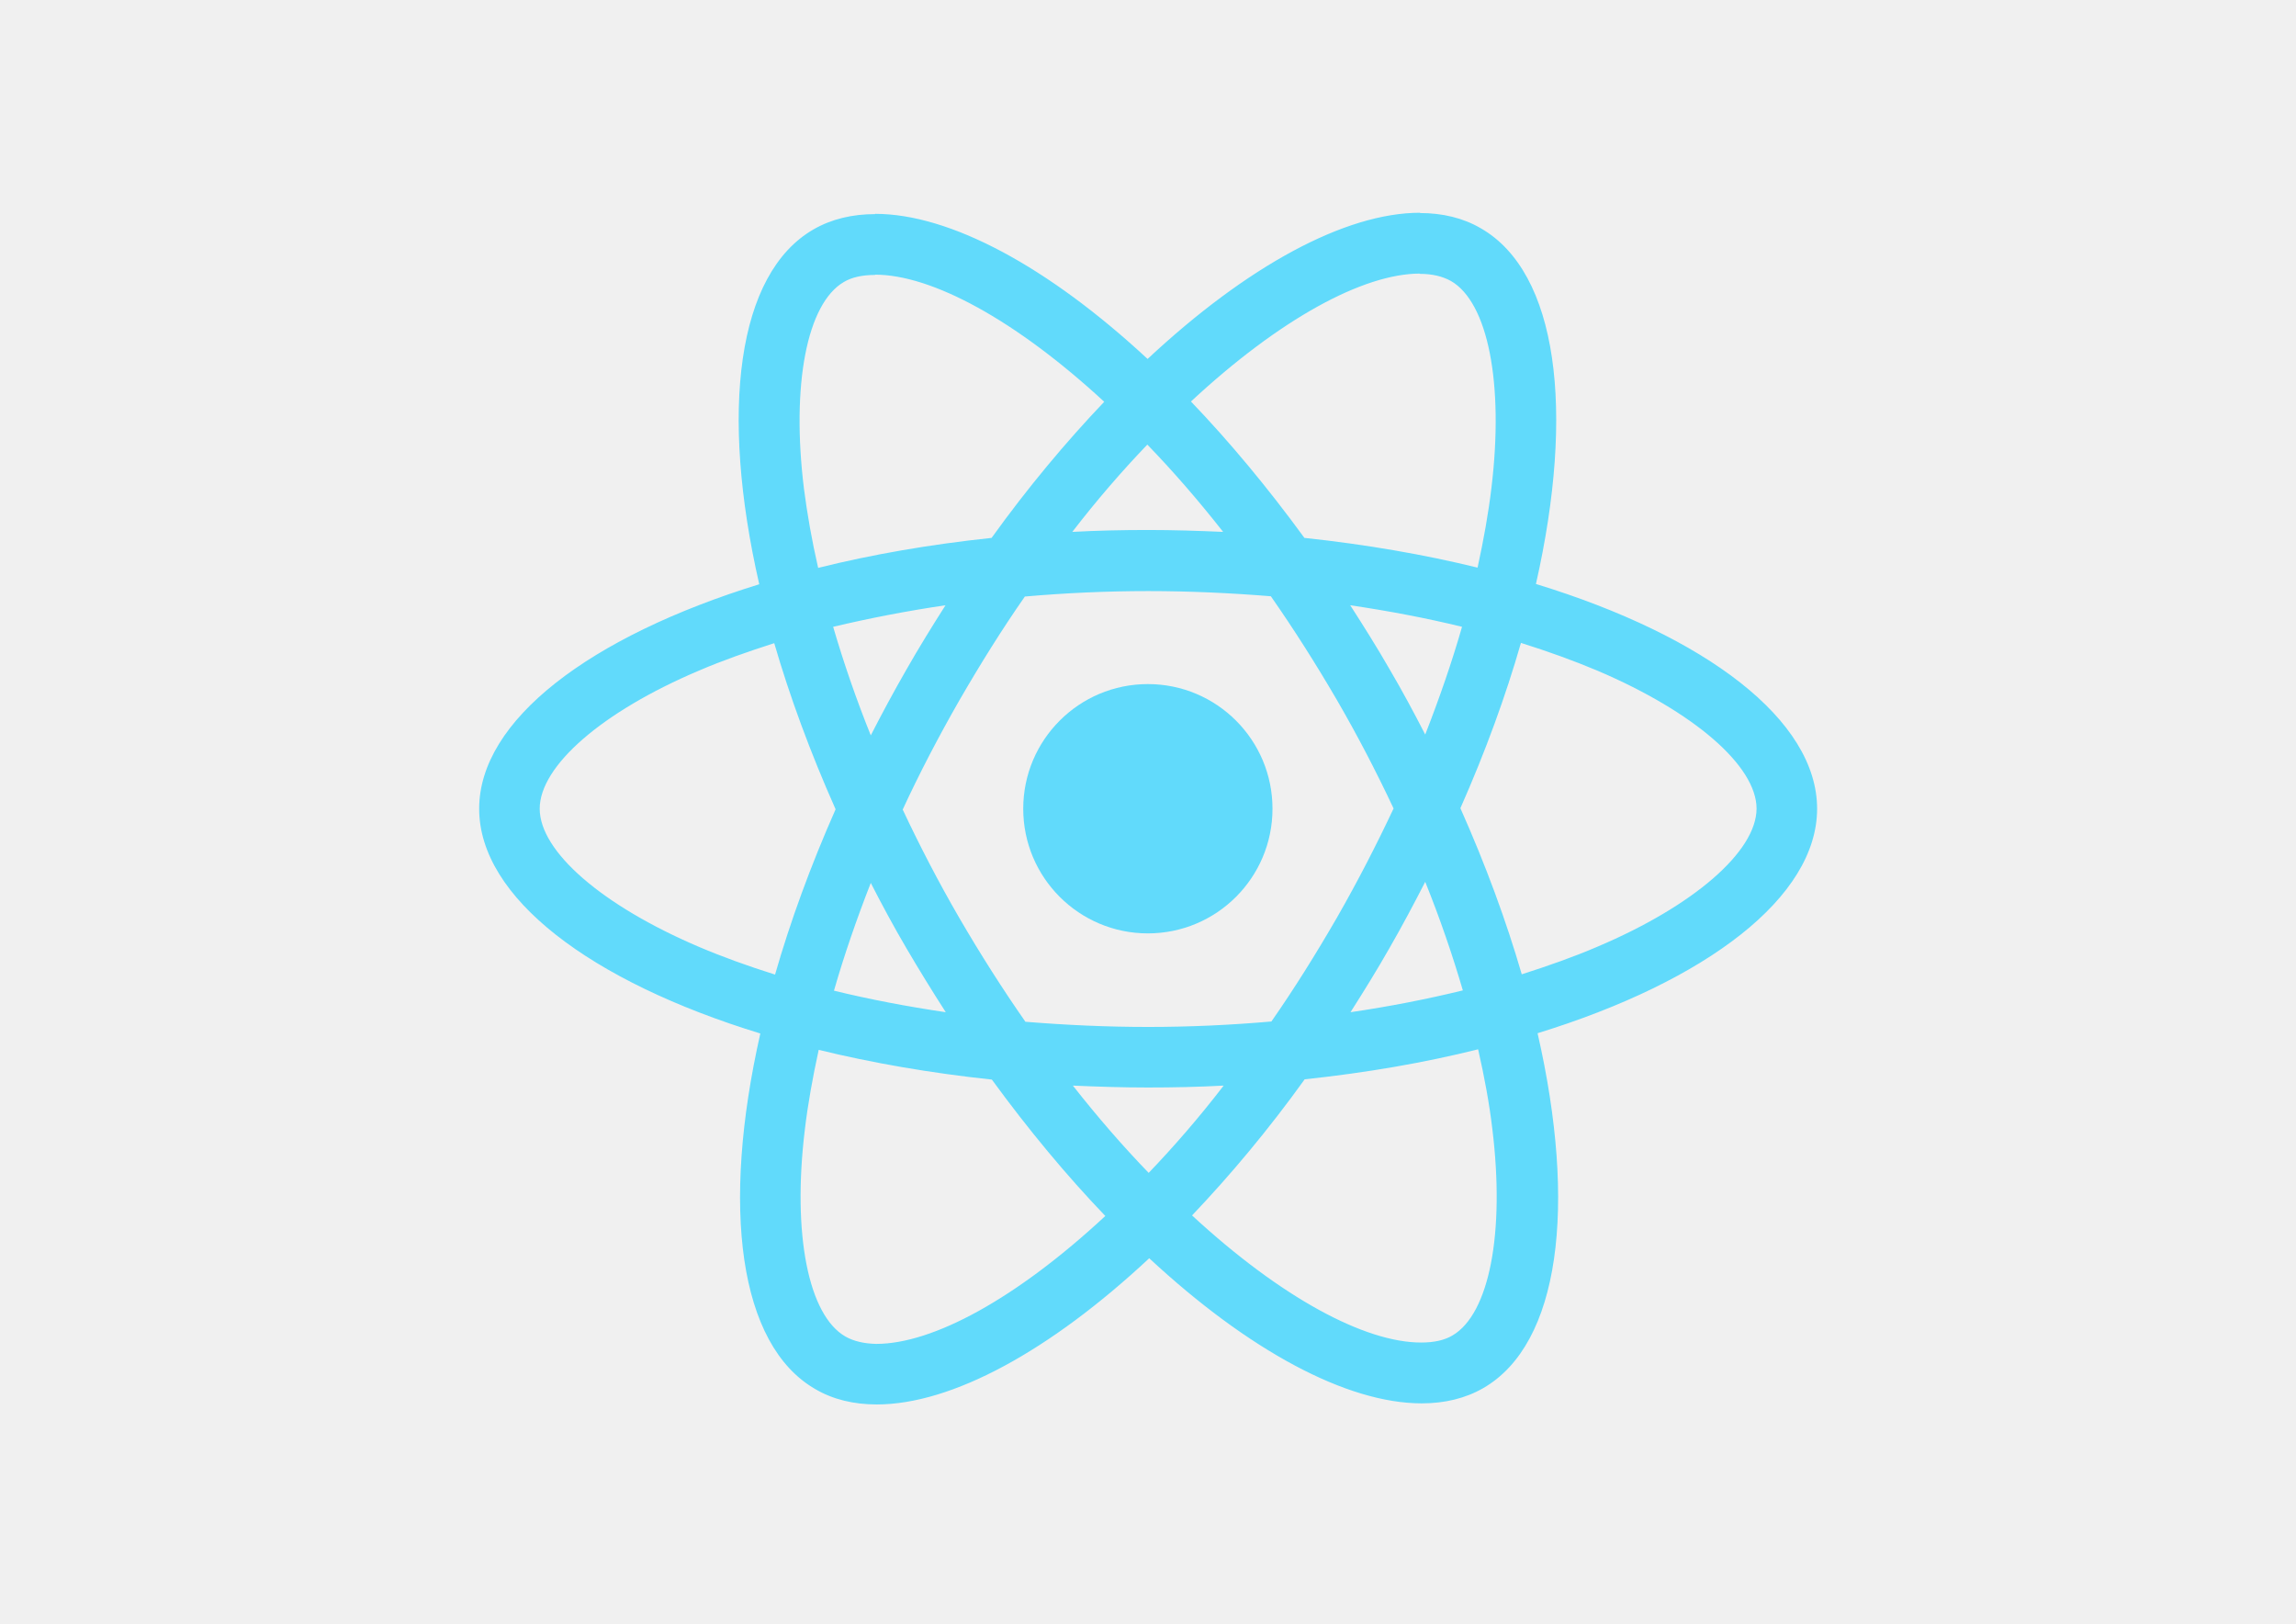
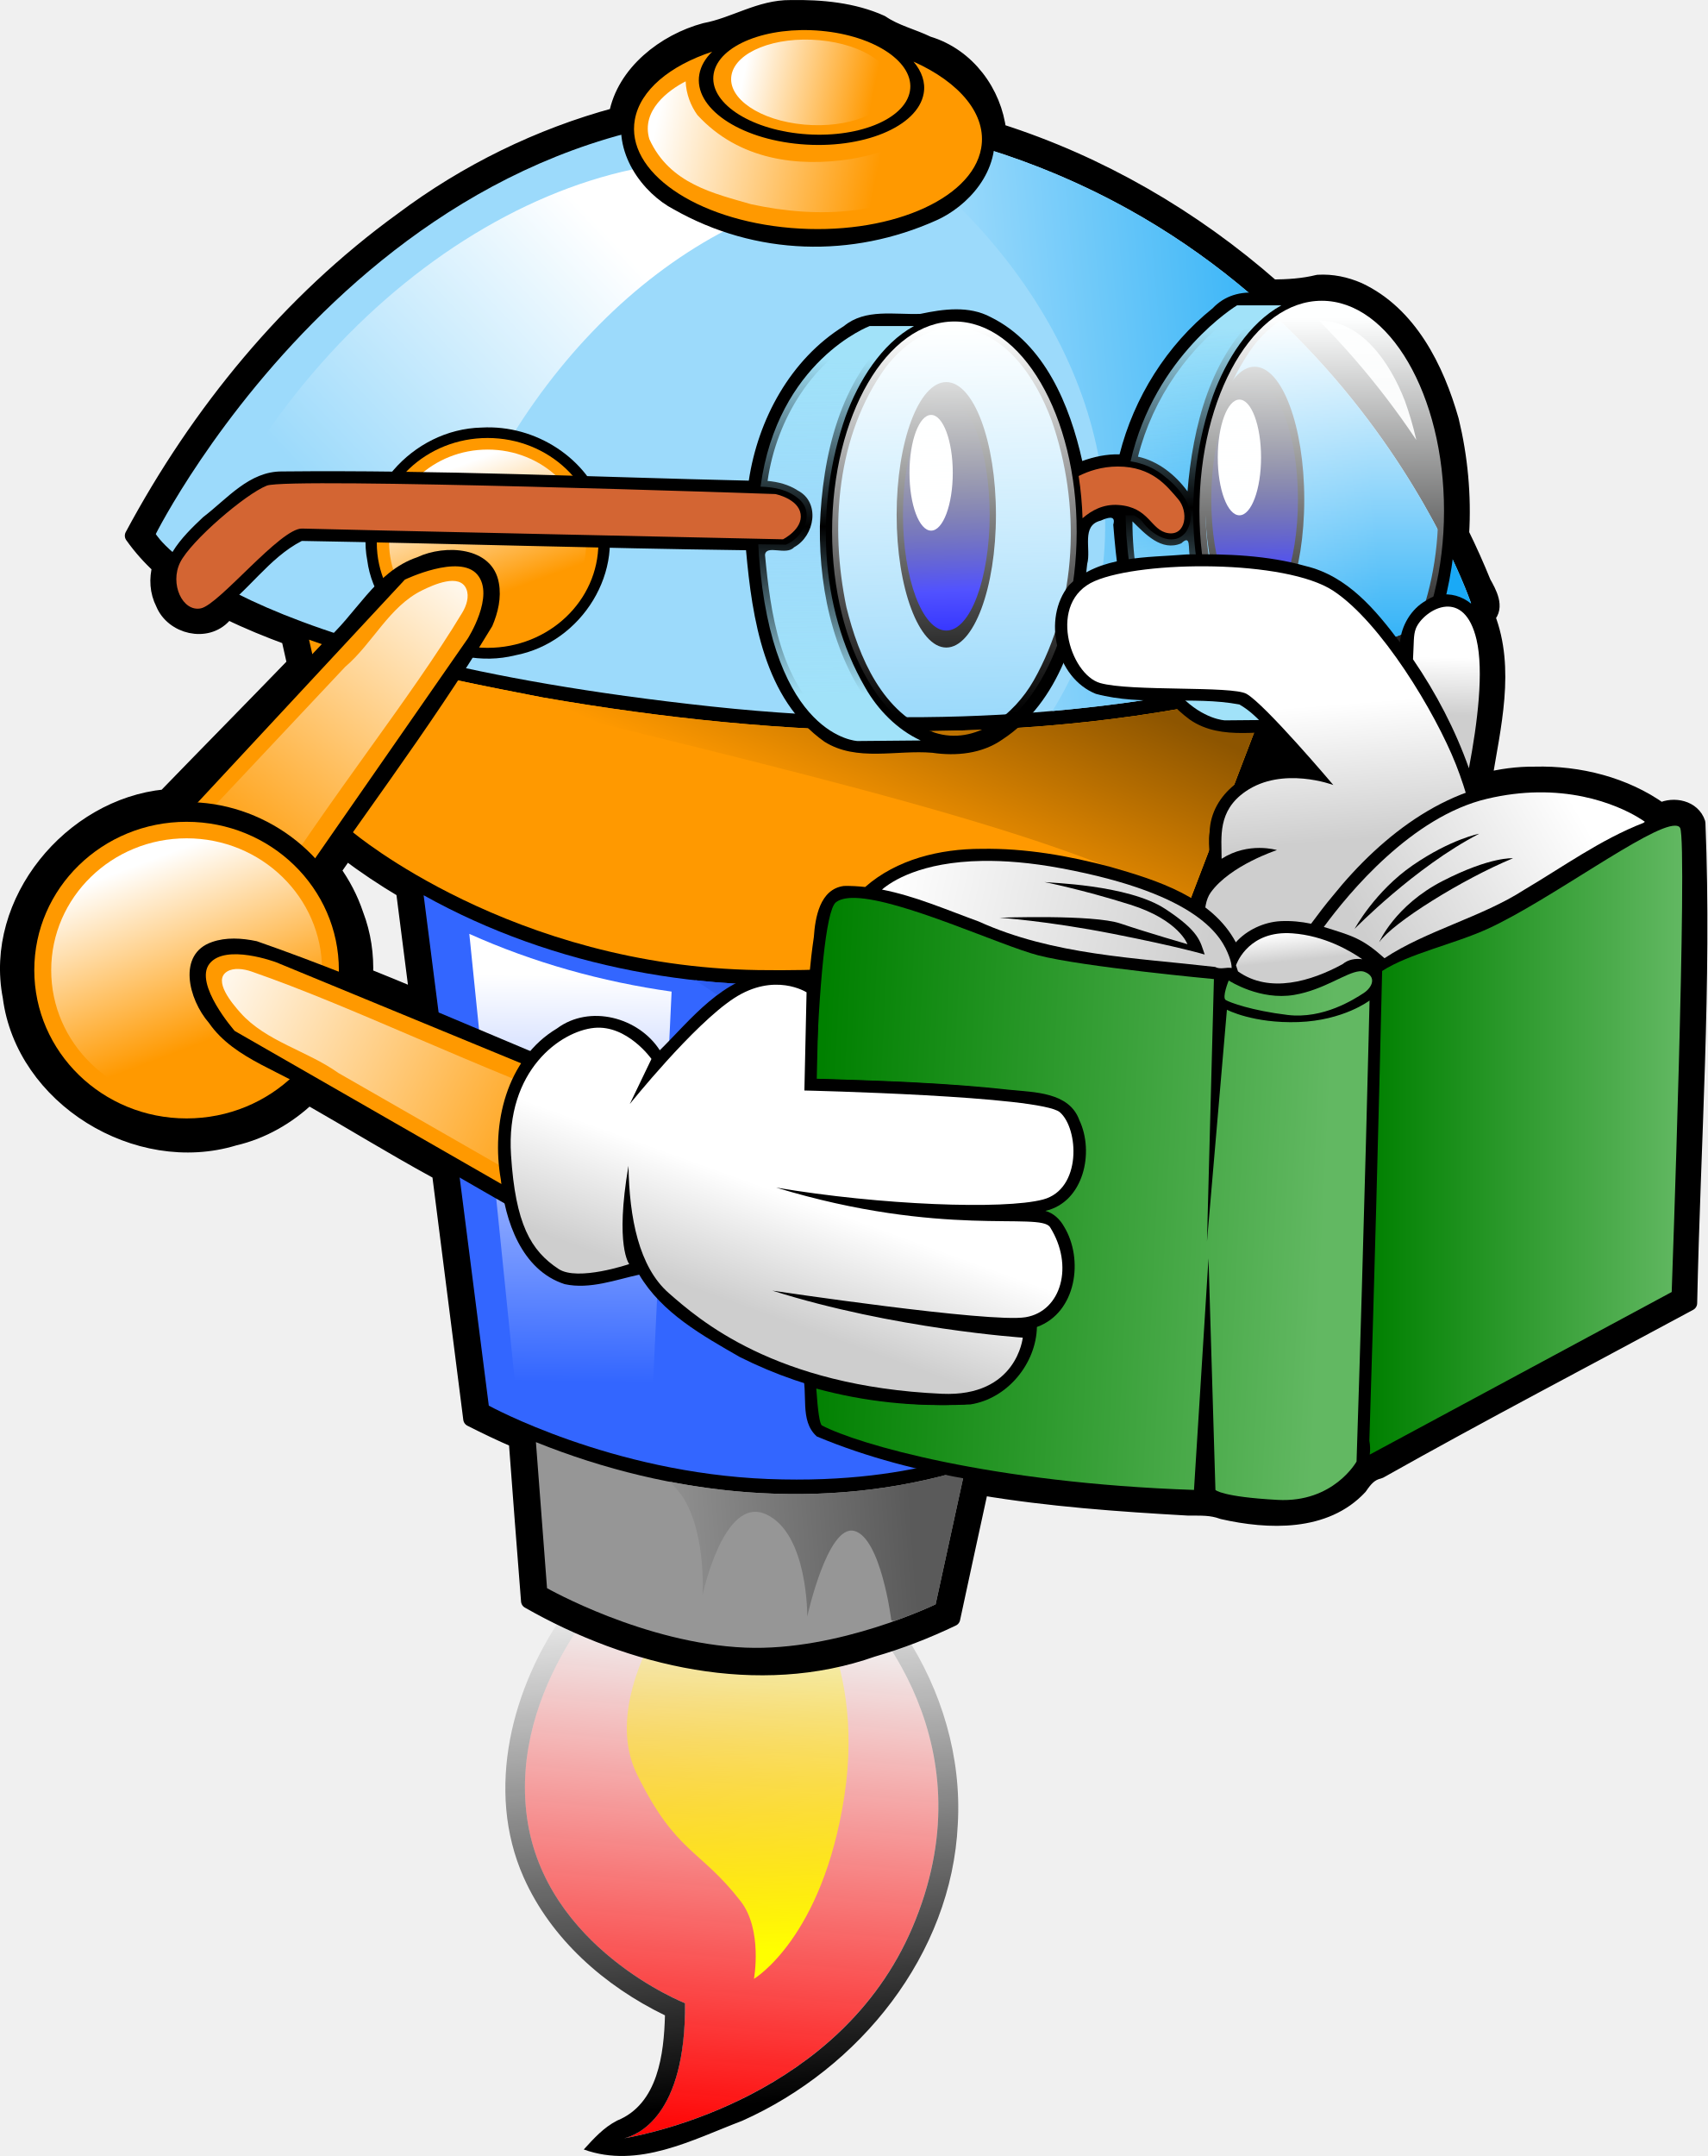
- <svg xmlns="http://www.w3.org/2000/svg" viewBox="0 0 841.9 595.3">
-   <g fill="#61DAFB">
-     <path d="M666.3 296.5c0-32.5-40.7-63.3-103.1-82.4 14.4-63.6 8-114.2-20.2-130.4-6.5-3.8-14.1-5.6-22.4-5.6v22.3c4.6 0 8.3.9 11.4 2.6 13.6 7.8 19.5 37.5 14.9 75.7-1.1 9.4-2.9 19.3-5.1 29.4-19.6-4.8-41-8.5-63.5-10.9-13.5-18.5-27.5-35.3-41.6-50 32.6-30.3 63.2-46.9 84-46.9V78c-27.5 0-63.5 19.6-99.9 53.6-36.4-33.8-72.4-53.2-99.9-53.2v22.3c20.7 0 51.4 16.5 84 46.6-14 14.7-28 31.4-41.3 49.9-22.6 2.4-44 6.1-63.6 11-2.3-10-4-19.7-5.2-29-4.7-38.2 1.1-67.9 14.6-75.8 3-1.8 6.9-2.6 11.5-2.6V78.5c-8.4 0-16 1.8-22.6 5.6-28.1 16.2-34.4 66.7-19.9 130.1-62.2 19.2-102.7 49.9-102.7 82.3 0 32.5 40.7 63.3 103.1 82.4-14.4 63.6-8 114.2 20.2 130.4 6.5 3.8 14.1 5.6 22.5 5.6 27.5 0 63.5-19.6 99.9-53.6 36.4 33.8 72.4 53.2 99.9 53.2 8.4 0 16-1.8 22.6-5.6 28.1-16.2 34.4-66.7 19.9-130.1 62-19.1 102.5-49.9 102.5-82.3zm-130.2-66.7c-3.7 12.9-8.3 26.2-13.5 39.5-4.1-8-8.4-16-13.1-24-4.6-8-9.5-15.8-14.4-23.4 14.2 2.1 27.9 4.7 41 7.9zm-45.8 106.5c-7.8 13.5-15.8 26.3-24.1 38.2-14.9 1.3-30 2-45.2 2-15.1 0-30.2-.7-45-1.9-8.3-11.9-16.4-24.6-24.2-38-7.6-13.1-14.5-26.4-20.8-39.8 6.2-13.4 13.2-26.8 20.7-39.9 7.8-13.5 15.8-26.3 24.1-38.2 14.9-1.3 30-2 45.2-2 15.1 0 30.2.7 45 1.9 8.3 11.9 16.4 24.6 24.2 38 7.6 13.1 14.5 26.4 20.8 39.8-6.3 13.4-13.2 26.8-20.7 39.9zm32.3-13c5.4 13.4 10 26.8 13.8 39.8-13.1 3.2-26.9 5.9-41.2 8 4.9-7.7 9.8-15.6 14.4-23.7 4.6-8 8.9-16.1 13-24.1zM421.2 430c-9.3-9.6-18.6-20.3-27.8-32 9 .4 18.2.7 27.5.7 9.4 0 18.7-.2 27.8-.7-9 11.7-18.3 22.4-27.5 32zm-74.4-58.9c-14.2-2.1-27.9-4.7-41-7.9 3.7-12.9 8.3-26.2 13.5-39.5 4.1 8 8.4 16 13.1 24 4.7 8 9.5 15.8 14.4 23.4zM420.7 163c9.3 9.6 18.6 20.3 27.8 32-9-.4-18.2-.7-27.5-.7-9.4 0-18.7.2-27.8.7 9-11.7 18.3-22.4 27.5-32zm-74 58.9c-4.9 7.7-9.8 15.6-14.4 23.7-4.6 8-8.9 16-13 24-5.4-13.4-10-26.8-13.8-39.8 13.1-3.1 26.9-5.8 41.2-7.9zm-90.5 125.2c-35.4-15.1-58.3-34.9-58.3-50.6 0-15.7 22.9-35.6 58.3-50.6 8.6-3.7 18-7 27.7-10.1 5.7 19.6 13.2 40 22.5 60.9-9.2 20.8-16.6 41.1-22.2 60.6-9.9-3.1-19.3-6.5-28-10.2zM310 490c-13.6-7.8-19.5-37.5-14.9-75.7 1.1-9.4 2.9-19.3 5.1-29.4 19.6 4.8 41 8.5 63.5 10.9 13.5 18.5 27.5 35.3 41.6 50-32.6 30.3-63.2 46.9-84 46.9-4.5-.1-8.3-1-11.3-2.7zm237.2-76.2c4.7 38.2-1.1 67.9-14.6 75.8-3 1.8-6.9 2.6-11.5 2.6-20.7 0-51.4-16.5-84-46.6 14-14.7 28-31.4 41.3-49.9 22.6-2.4 44-6.1 63.6-11 2.3 10.1 4.1 19.8 5.2 29.1zm38.5-66.7c-8.6 3.7-18 7-27.7 10.1-5.7-19.6-13.2-40-22.5-60.9 9.2-20.8 16.6-41.1 22.2-60.6 9.9 3.1 19.3 6.5 28.1 10.2 35.4 15.1 58.3 34.9 58.3 50.6-.1 15.7-23 35.6-58.4 50.6zM320.8 78.4z" />
-     <circle cx="420.9" cy="296.5" r="45.7" />
-     <path d="M520.5 78.1z" />
+ <svg xmlns="http://www.w3.org/2000/svg" xmlns:xlink="http://www.w3.org/1999/xlink" version="1.1" viewBox="0 0 562.26 709.8">
+   <defs>
+     <linearGradient id="aw" x1="356.41" x2="288.22" y1="104.42" y2="102.45" gradientTransform="matrix(1.051 .32246 -.24738 1.37 29.329 -28.848)" gradientUnits="userSpaceOnUse" xlink:href="#b" />
+     <linearGradient id="b">
+       <stop stop-color="#f90" offset="0" />
+       <stop stop-color="#fff" offset="1" />
+     </linearGradient>
+     <linearGradient id="an" x1="365.11" x2="313.37" y1="127.82" y2="126.45" gradientUnits="userSpaceOnUse" xlink:href="#b" />
+     <linearGradient id="bg" x1="337.19" x2="323.78" y1="682.37" y2="719.5" gradientTransform="translate(-7.6711 -131.53)" gradientUnits="userSpaceOnUse" xlink:href="#a" />
+     <linearGradient id="a">
+       <stop stop-color="#fff" offset="0" />
+       <stop stop-color="#cecece" offset="1" />
+     </linearGradient>
+     <linearGradient id="ax" x1="532.61" x2="462.28" y1="515.02" y2="446.08" gradientTransform="matrix(1.2959 -.32438 .48754 1.2486 -661.5 75.648)" gradientUnits="userSpaceOnUse" xlink:href="#b" />
+     <linearGradient id="bj" x1="617.03" x2="546.48" y1="566.27" y2="607.18" gradientTransform="translate(-6.6041 -134.35)" gradientUnits="userSpaceOnUse" xlink:href="#a" />
+     <linearGradient id="al" x1="520.44" x2="521.38" y1="606.36" y2="615.7" gradientTransform="translate(-6.6041 -134.35)" gradientUnits="userSpaceOnUse" xlink:href="#a" />
+     <linearGradient id="am" x1="388.95" x2="494.76" y1="590.45" y2="613.68" gradientTransform="translate(-6.6041 -134.35)" gradientUnits="userSpaceOnUse" xlink:href="#a" />
+     <linearGradient id="bi" x1="548.19" x2="651.21" y1="674.56" y2="674.56" gradientTransform="translate(-6.6041 -134.35)" gradientUnits="userSpaceOnUse" xlink:href="#ai" />
+     <linearGradient id="ai">
+       <stop stop-color="#008000" offset="0" />
+       <stop stop-color="#62b862" offset="1" />
+     </linearGradient>
+     <linearGradient id="bh" x1="365.88" x2="533.45" y1="693.93" y2="702.01" gradientTransform="translate(-6.6041 -134.35)" gradientUnits="userSpaceOnUse" xlink:href="#ai" />
+     <linearGradient id="ay" x1="572.67" x2="572.25" y1="516.38" y2="535.32" gradientTransform="translate(-7.0706 -135.14)" gradientUnits="userSpaceOnUse" xlink:href="#a" />
+     <linearGradient id="az" x1="533.52" x2="537.04" y1="532.01" y2="576.96" gradientTransform="translate(-7.0706 -135.14)" gradientUnits="userSpaceOnUse" xlink:href="#a" />
+     <linearGradient id="bf" x1="424.28" x2="425.01" y1="419.03" y2="534.16" gradientUnits="userSpaceOnUse" xlink:href="#ag" />
+     <linearGradient id="ag">
+       <stop stop-color="#feffff" offset="0" />
+       <stop stop-color="#feffff" stop-opacity="0" offset="1" />
+     </linearGradient>
+     <linearGradient id="ba" x1="624.73" x2="627.2" y1="29.459" y2="147.14" gradientTransform="translate(-137.64 243.62)" gradientUnits="userSpaceOnUse" xlink:href="#ah" />
+     <linearGradient id="ah">
+       <stop stop-color="#a1e2f9" offset="0" />
+       <stop stop-color="#a1e2f9" stop-opacity="0" offset=".5" />
+       <stop stop-color="#a1e2f9" offset="1" />
+     </linearGradient>
+     <linearGradient id="be" x1="422.26" x2="424" y1="416.11" y2="538.05" gradientUnits="userSpaceOnUse" xlink:href="#ag" />
+     <linearGradient id="bb" x1="501.75" x2="502.19" y1="39.302" y2="149.91" gradientTransform="translate(-137.64 243.62)" gradientUnits="userSpaceOnUse" xlink:href="#ah" />
+     <linearGradient id="aj" x1="289.55" x2="287.07" y1="526.78" y2="466.31" gradientUnits="userSpaceOnUse">
+       <stop stop-color="#00f" offset="0" />
+       <stop stop-opacity="0" offset="1" />
+     </linearGradient>
+     <linearGradient id="ak" x1="475.32" x2="457.72" y1="482.37" y2="436.65" gradientUnits="userSpaceOnUse" xlink:href="#b" />
+     <linearGradient id="bc" x1="532.61" x2="462.28" y1="515.02" y2="446.08" gradientTransform="matrix(.11533 1.3309 -1.3479 .11388 796 -316.64)" gradientUnits="userSpaceOnUse" xlink:href="#b" />
+     <linearGradient id="ao" x1="343.07" x2="419.03" y1="796.06" y2="771.06" gradientTransform="matrix(1.0706 .28126 -.2654 1.1346 147.38 -322.88)" gradientUnits="userSpaceOnUse">
+       <stop stop-color="#969696" offset="0" />
+       <stop stop-color="#5a5a5a" offset="1" />
+     </linearGradient>
+     <linearGradient id="ap" x1="299.75" x2="273.4" y1="756.41" y2="644.98" gradientTransform="matrix(1.0706 .28126 -.2654 1.1346 147.38 -322.88)" gradientUnits="userSpaceOnUse">
+       <stop stop-color="#36f" offset="0" />
+       <stop stop-color="#fff" offset="1" />
+     </linearGradient>
+     <linearGradient id="aq" x1="181.87" x2="240.02" y1="532.23" y2="436.26" gradientTransform="matrix(1.0706 .28126 -.2654 1.1346 147.38 -322.88)" gradientUnits="userSpaceOnUse">
+       <stop stop-color="#9cdafb" offset="0" />
+       <stop stop-color="#fff" offset="1" />
+     </linearGradient>
+     <linearGradient id="ar" x1="363.66" x2="475.7" y1="474.68" y2="435.28" gradientTransform="matrix(1.0706 .28126 -.2654 1.1346 147.38 -322.88)" gradientUnits="userSpaceOnUse">
+       <stop stop-color="#9cdafb" offset="0" />
+       <stop stop-color="#1aa9f6" offset="1" />
+     </linearGradient>
+     <linearGradient id="as" x1="375.05" x2="385.19" y1="587.94" y2="521.77" gradientTransform="matrix(1.0706 .28126 -.2654 1.1346 147.38 -322.88)" gradientUnits="userSpaceOnUse">
+       <stop stop-color="#f90" offset="0" />
+       <stop stop-color="#8d5500" offset="1" />
+     </linearGradient>
+     <linearGradient id="at" x1="362.79" x2="438.37" y1="690.61" y2="604.74" gradientTransform="matrix(1.0706 .28126 -.2654 1.1346 147.38 -322.88)" gradientUnits="userSpaceOnUse">
+       <stop stop-color="#36f" offset="0" />
+       <stop stop-color="#00279c" offset="1" />
+     </linearGradient>
+     <linearGradient id="av" x1="397.67" x2="366.45" y1="972.9" y2="816.83" gradientTransform="matrix(1.0747 .13206 -.13406 1.0587 35.928 -224.79)" gradientUnits="userSpaceOnUse">
+       <stop offset="0" />
+       <stop stop-opacity="0" offset="1" />
+     </linearGradient>
+     <linearGradient id="au" x1="402.37" x2="384.41" y1="915.92" y2="806.28" gradientTransform="matrix(1.1668 .14338 -.14555 1.1494 8.2843 -303.86)" gradientUnits="userSpaceOnUse">
+       <stop stop-color="#ff0" offset="0" />
+       <stop stop-color="#ff0" stop-opacity="0" offset="1" />
+     </linearGradient>
+     <linearGradient id="bd" x1="377.17" x2="372.08" y1="987.52" y2="827.17" gradientTransform="matrix(1.0747 .13206 -.13406 1.0587 35.928 -224.79)" gradientUnits="userSpaceOnUse">
+       <stop stop-color="#f00" offset="0" />
+       <stop stop-color="#f00" stop-opacity="0" offset="1" />
+     </linearGradient>
+   </defs>
+   <g transform="translate(-90.653 -164.85)">
+     <path d="m264.17 763.1c5.846 43.075 52.053 61.243 52.053 61.243 0.35 42.942-21.089 44.652-21.089 44.652s70.455-10.076 95.882-69.4-11.798-102.73-28.016-116.12c-16.219-13.397-32.639-18.673-32.639-18.673l-37.072 20.695s-34.966 34.53-29.12 77.605z" fill="url(#bd)" />
+     <path d="m315.33 688.44s-27.724 34.621-14.864 60.668c12.86 26.048 20.646 24.34 34.083 41.657 7.328 9.445 4.386 25.565 4.386 25.565s22.647-13.43 29.78-60.309c7.133-46.879-15.819-73.577-18.839-73.359-3.02 0.218-34.545 5.777-34.545 5.777z" fill="url(#au)" />
+     <path d="m330.49 658.18c-0.582-0.061-1.136-0.04-1.683 0.096-17.786 11.487-40.415 17.769-51.694 36.821-17.861 24.843-26.832 59.008-14.019 87.817 9.009 20.286 26.653 35.785 46.531 45.431-0.331 12.6-2.239 29.157-15.707 34.625-4.444 2.249-7.724 5.916-11.029 9.53 17.951 6.473 35.779-3.208 52.184-9.446 38.64-17.249 68.949-54.753 70.976-97.516 2.592-44.404-26.292-87.751-67.833-104.53-2.432-0.75-5.205-2.566-7.725-2.831zm-0.12 6.604s16.407 5.295 32.625 18.692c16.219 13.397 53.456 56.809 28.029 116.13-23.669 55.221-86.29 67.744-94.847 69.216 4.237-0.979 20.362-7.156 20.058-44.472 0 0-46.218-18.189-52.063-61.264-5.846-43.075 29.129-77.594 29.129-77.594l37.069-20.711z" fill="url(#av)" />
+     <path d="m351.01 167.37c-10.088-0.114-18.547 5.744-28.188 7.531-13.337 3.585-26.645 13.936-29.188 27.844-25.394 6.847-49.445 18.662-70.5 34.438-37.346 27.026-67.149 63.492-88.875 104.03 2.67 3.777 5.707 7.159 9.031 10.219-1.034 3.974-0.874 8.153 1.125 12.094 3.132 7.644 14.257 10.394 20 3.969 0.503-0.359 0.982-0.747 1.469-1.125 6.462 3.178 13.192 5.884 19.844 8.344 0.654 2.918 1.314 5.832 1.969 8.75-14.137 14.615-28.448 29.125-42.625 43.75-31.012 3.025-57.135 34.4-51.031 65.781 4.248 33.371 41.857 56.249 73.75 46.531 9.277-2.145 17.623-6.969 24.469-13.438 13.92 7.935 27.617 16.377 41.625 24.031 0.5 0.265 1.001 0.54 1.5 0.812 3.438 27.017 6.882 54.045 10.312 81.062 4.913 2.494 9.861 4.866 14.969 7.062 1.321 17.628 2.661 35.254 4.062 52.875 33.59 19.157 75.68 29.202 113.31 15.906 9.042-2.612 17.828-6.036 26.312-10.094 3.071-14.383 6.23-28.751 9.344-43.125 22.493 3.773 45.446 5.404 68.125 6.688 4.482 0.058 7.553-0.195 11.438 1.219 15.125 3.434 33.794 4.121 45.156-8.125 1.756-2.543 3.378-4.569 6.5-5.25 33.662-18.942 68.079-36.896 102.12-55.281 1.112-52.665 4.849-105.43 2.719-158.06-1.646-5.045-7.932-6.255-12.219-4.188-11.791-8.463-26.935-12.254-41.406-11.875-5.741-0.055-11.31 0.699-16.688 2.094 2.881-17.711 7.739-36.797 1.031-54 3.246-3.042 0.51-7.921-1.312-11.156-2.214-5.462-4.625-10.837-7.219-16.125 0.751-12.548-0.449-25.247-3.375-37.312-4.846-17.074-13.763-35.104-30.562-42.938-4.184-1.814-8.724-2.782-13.344-2.5-4.966 1.236-9.99 1.515-15.031 1.562-26.171-22.988-56.867-40.789-90.125-51.375-1.43-12.553-10.108-24.779-23.281-28.719-5.193-2.513-10.62-3.711-15.344-6.938-9.182-4.159-19.822-5.147-29.875-4.969zm174.16 100.5c15.487 0.146 25.396 15.027 30.438 28.031 2.958 8.189 4.984 16.847 5.969 25.625-11.568-19.257-25.641-37.024-41.719-52.719 1.7-0.536 3.469-0.874 5.312-0.938zm-15.875 141.5c1.737 1.994 3.508 3.954 5.469 5.688-2.707-0.07-5.434 0.293-8.062 1.031 0.858-2.242 1.735-4.477 2.594-6.719zm-304.66 36c6.071 4.559 12.345 8.778 18.906 12.656 1.493 11.658 2.98 23.311 4.469 34.969-5.652-2.359-11.315-4.701-17-6.969 0.308-6.748-0.659-13.576-3.156-20.094-1.745-5.207-4.29-10.08-7.469-14.469 1.422-2.026 2.819-4.074 4.25-6.094z" stroke="#000" stroke-linejoin="round" stroke-width="5" />
+     <path d="m407.23 206.56c-2.249-0.602-4.51-1.164-6.775-1.704-53.357-14.008-111.86-7.045-159.27 22.741-43.858 26.601-79.484 67.042-104.56 113.44 12.582 16.982 31.954 25.096 50.782 32.196 5.147 22.766 10.252 45.533 15.494 68.275 7.203 5.629 14.719 10.72 22.484 15.315 7.435 57.975 14.808 115.93 22.154 173.86 4.93 2.52 9.952 4.856 15.045 7.038 1.346 17.654 2.658 35.314 4.053 52.963 33.231 18.615 73.333 28.07 109.82 15.566 8.942-2.594 17.684-5.851 26.141-9.88 3.494-16.405 7.107-32.782 10.651-49.176 1.275-0.421 2.55-0.842 3.818-1.293 5.486-1.797 10.102-5.874 10.377-12.478 16.313-54.579 32.627-109.14 48.885-163.74 2.961-0.937 5.907-1.893 8.848-2.907 9.689-25.41 19.39-50.814 29.152-76.192 19.869-5.245 39.38-12.023 58.274-20.633 4.445-2.155 10.44-3.805 5.851-9.678-23.617-59.908-69.897-109.31-125.42-136.52-14.725-7.22-30.06-12.972-45.804-17.189z" />
+     <path d="m141.95 340.66s79.127-158.55 233.2-135.92c154.07 22.628 199.93 158.73 199.93 158.73s-90.199 51.173-250.11 33.975c-159.91-17.197-183.02-56.786-183.02-56.786z" fill="#9cdafb" />
+     <path d="m509.04 391.9c-78.177 19.358-160.67 16.315-239.64 2.568-25.728-4.99-52.091-10.02-76.983-19.019l14.406 63.36s52.245 44.147 133.46 45.409c81.211 1.261 141.57-21.18 141.57-21.18l27.188-71.138z" fill="#f90" />
+     <path d="m471.27 471.25c-32.273 9.711-65.655 14.959-99.171 16.927-48.445 4.191-98.827-4.552-141.94-28.593l21.457 168.03s40.185 22.114 91.941 24.153c51.756 2.039 77.667-13.054 77.667-13.054l50.04-167.46z" fill="#36f" />
+     <path d="m408.42 648.67c-46.163 13.968-96.431 9.024-141.29-9.041l3.66 48.075s32.03 18.226 65.38 19.584c30.665 1.248 62.583-14.264 62.583-14.264z" fill="#969696" />
+     <path d="m471.27 471.25c-32.273 9.711-65.655 14.959-99.171 16.927-17.398 1.505-35.049 1.316-52.52-0.625 55.943 35.886 93.067 92.208 99.755 152.13 1.207-0.589 1.896-0.97 1.896-0.97l50.04-167.46z" fill="url(#at)" />
+     <path d="m509.04 391.9c-78.177 19.358-160.67 16.315-239.64 2.568-9.771-1.895-19.634-3.814-29.473-5.936-2.226 0.38-4.434 0.77-6.703 1.175 125.15 30.315 211.22 50.527 248.65 73.261l27.172-71.067z" fill="url(#as)" />
+     <path d="m402.77 210.25c-8.799-2.24-17.986-4.109-27.616-5.524-1.647-0.242-3.295-0.453-4.925-0.654 60.738 38.437 95.149 101.23 81.319 160.35-2.914 12.459-7.807 24.006-14.357 34.503 89.223-7.841 137.88-35.436 137.88-35.436s-40.31-119.64-172.3-153.24z" fill="url(#ar)" />
+     <path d="m354.52 221.28c-71.216-18.709-158.73 37.332-198.53 125.9 18.88 13.905 42.11 20.267 64.165 26.905 3.61 0.951 7.232 1.89 10.857 2.777 0.739-3.106 1.558-6.22 2.432-9.334 21.551-76.741 78.035-131.75 137.28-140.52-5.123-2.319-10.531-4.234-16.204-5.725z" fill="url(#aq)" />
+     <path d="m245.2 472.3 15.722 154.59c14.05 6.349 28.748 11.364 43.76 14.845l7.134-150.43c-22.837-3.214-45.395-9.478-66.617-19.006z" fill="url(#ap)" />
+     <path d="m408.42 648.67c-31.492 9.529-64.888 10.25-97.18 4.014 1.983 1.969 3.619 3.899 4.726 5.758 7.284 12.236 6.012 31.687 6.012 31.687s6.897-33.022 20.859-26.773c13.961 6.248 13.64 33.691 13.64 33.691s6.711-30.49 15.506-28.18c8.794 2.31 12.186 29.433 12.186 29.433l0.937 0.246c8.325-2.96 13.65-5.522 13.65-5.522l9.665-44.354z" fill="url(#ao)" />
+     <path d="m249.24 305.61c-22.994 0.521-41.821 22.23-37.645 43.739 2.758 21.192 26.807 36.695 48.692 31.247 22.14-4.173 36.661-28.15 29.264-48.428-5.213-16.207-22.314-27.579-40.311-26.558z" />
+     <path transform="matrix(1.0662 0 0 1.0095 -252.69 -123.87)" d="m506.84 463.06c0 18.899-15.32 34.219-34.219 34.219s-34.219-15.32-34.219-34.219 15.32-34.219 34.219-34.219 34.219 15.32 34.219 34.219z" fill="#f90" />
+     <path transform="matrix(.9482 0 0 .89772 -196.9 -72.123)" d="m506.84 463.06c0 18.899-15.32 34.219-34.219 34.219s-34.219-15.32-34.219-34.219 15.32-34.219 34.219-34.219 34.219 15.32 34.219 34.219z" fill="url(#ak)" />
+     <path d="m254.93 356.8c-2.085-12.066-17.748-12.803-26.874-8.497-13.972 4.713-20.264 19.26-31.065 28.225-17.114 18.208-47.285 48.486-64.434 66.562 1.893 16.23 15.867 24.62 31.447 34.218 6.982 4.134 18.363 2.406 20.584-6.306 22.415-33.547 47.366-65.604 68.175-100.03 1.895-4.451 3.049-9.345 2.166-14.176z" />
+     <path d="m244.68 375.09-68.596 98.734s-10.903 2.783-17.242-9.039c-6.339-11.822-15.138-22.773-15.138-22.773l80.264-86.333s17.94-8.626 23.857-1.677c5.917 6.949-3.145 21.088-3.145 21.088z" fill="#f90" />
+     <path d="m244.24 358.8c-2.204-5.372-10.887-1.41-14.562 0.392-10.916 5.354-16.253 17.45-25.372 25.21-15.793 16.8-31.586 33.6-47.38 50.4 1.994 11.518 4.83 27.025 16.54 33.335 27.503-43.286 51.955-72.658 69.447-101.64 1.329-2.203 2.338-5.233 1.327-7.695z" fill="url(#bc)" />
+     <path d="m149.27 429.02c-32.531 0.758-59.169 32.342-53.259 63.637 3.902 30.833 37.926 53.388 68.889 45.461 31.323-6.072 51.868-40.956 41.402-70.458-7.375-23.58-31.57-40.125-57.032-38.64z" />
+     <path transform="matrix(1.4656 0 0 1.4269 -540.58 -176.51)" d="m506.84 463.06c0 18.899-15.32 34.219-34.219 34.219s-34.219-15.32-34.219-34.219 15.32-34.219 34.219-34.219 34.219 15.32 34.219 34.219z" fill="#f90" />
+     <path transform="matrix(1.3034 0 0 1.269 -463.9 -103.36)" d="m506.84 463.06c0 18.899-15.32 34.219-34.219 34.219s-34.219-15.32-34.219-34.219 15.32-34.219 34.219-34.219 34.219 15.32 34.219 34.219z" fill="url(#ak)" />
+     <path transform="matrix(.94882 0 0 1.3017 129.74 -322.84)" d="m304.46 504.86c0 18.541-7.715 33.571-17.232 33.571s-17.232-15.03-17.232-33.571 7.715-33.571 17.232-33.571 17.232 15.03 17.232 33.571z" />
+     <path transform="matrix(.82808 0 0 1.136 164.43 -239.21)" d="m304.46 504.86c0 18.541-7.715 33.571-17.232 33.571s-17.232-15.03-17.232-33.571 7.715-33.571 17.232-33.571 17.232 15.03 17.232 33.571z" fill="url(#aj)" />
+     <path transform="matrix(.41362 0 0 .56744 278.47 34.02)" d="m304.46 504.86c0 18.541-7.715 33.571-17.232 33.571s-17.232-15.03-17.232-33.571 7.715-33.571 17.232-33.571 17.232 15.03 17.232 33.571z" fill="#fff" />
+     <path transform="matrix(.94882 0 0 1.3017 231.27 -327.89)" d="m304.46 504.86c0 18.541-7.715 33.571-17.232 33.571s-17.232-15.03-17.232-33.571 7.715-33.571 17.232-33.571 17.232 15.03 17.232 33.571z" />
+     <path transform="matrix(.82808 0 0 1.136 265.95 -244.26)" d="m304.46 504.86c0 18.541-7.715 33.571-17.232 33.571s-17.232-15.03-17.232-33.571 7.715-33.571 17.232-33.571 17.232 15.03 17.232 33.571z" fill="url(#aj)" />
+     <path transform="matrix(.41362 0 0 .56744 379.99 28.969)" d="m304.46 504.86c0 18.541-7.715 33.571-17.232 33.571s-17.232-15.03-17.232-33.571 7.715-33.571 17.232-33.571 17.232 15.03 17.232 33.571z" fill="#fff" />
+     <path d="m524.73 259.81c-6.59 1.086-13.028 2.187-19.812 1.5-5.689-0.631-10.978 0.84-14.936 5.033-15.076 12.082-25.933 29.395-30.658 48.092-4.225-0.117-8.38 0.774-12.281 2.188-4.082-18.334-12.355-38.554-30.094-47.344-7.23-3.876-15.632-2.692-23.219-1.094-8.535 0.331-18.087-1.833-25.188 4.031-17.604 10.934-28.3 30.734-31.312 50.875-51.175-1.175-102.42-3.569-153.66-3.031-10.843-0.091-18.046 8.959-25.992 15.014-6.888 6.49-15.893 15.289-12.008 25.673 1.582 7.182 11.108 11.471 16.719 5.781 10.133-6.859 16.746-17.934 27.75-23.594 48.764 0.851 97.513 2.425 146.28 3.062 2.026 22.59 5.982 48.974 25.812 63.031 10.638 6.706 23.775 2.625 35.562 3.656 7.814 1.139 16.272 0.349 23-4.344 18.784-12.264 25.936-36.354 27.969-57.812 1.383-4.933-2.095-12.687 4.469-14.281 1.933-0.839 5.122-2.126 4.125 1.344 1.819 22.971 5.487 49.548 25.219 64.188 10.62 7.317 24.203 3.04 36.188 4.094 7.814 1.139 16.272 0.349 23-4.344 18.871-12.396 25.924-36.434 28-57.969 2.285-26.186-3.112-55.124-21.812-74.312-6.196-5.784-14.427-9.968-23.125-9.438zm1.156 6.062c16.129 0.566 26.189 15.703 31.562 29.25 10.101 27.494 9.302 60.037-4.812 85.875-6.203 11.31-18.547 22.248-32.375 18.5-17.488-5.56-25.638-24.507-29.759-40.974-5.753-26.695-3.495-57.018 12.884-79.714 5.385-6.934 13.242-12.978 22.5-12.938zm-19.781 1.5c-17 14.465-22.684 38.22-24.406 59.25-3.994-5.462-9.621-9.939-16.312-11.438 4.872-19.236 16.935-36.593 33.219-47.812h7.5zm-101.16 5.312c16.596 0.623 26.798 16.532 32.031 30.625 9.636 27.574 8.629 59.921-5.938 85.594-6.375 11.161-19.13 21.551-32.688 17.125-17.093-6.227-24.889-24.8-28.969-41.25-5.54-26.533-3.236-56.708 13.031-79.125 5.366-6.931 13.251-13.01 22.531-12.969zm-19.812 1.5c-18.028 15.689-23.669 40.952-24.49 63.937-0.283 22.453 5.252 46.243 20.146 63.438 1.798 1.87 3.753 3.651 5.844 5.125-8.054 0.133-17.077 1.628-23.5-4.406-15.644-13.407-18.726-35.387-20.562-54.75 0.388-3.539 6.956 0.357 9.562-2.5 6.755-3.648 8.829-14.773 1.188-18.719-2.937-1.923-6.429-2.822-9.906-3.125 2.906-20.332 14.97-40.116 33.969-49h7.75zm78.438 62.312c4.155 4.094 9.558 10.032 16.094 7.219 3.296-3.121 2.152 1.75 2.812 4.219 2.698 18.594 8.99 38.405 23.656 50.844 3.345 2.738-9.15 0.332-11.531 1.215-13.41-1.907-21.129-15.731-25.166-27.474-3.706-11.445-5.906-24.218-5.866-36.022z" />
+     <path d="m348.49 342.4s-151.27-3.283-158.34-3.535c-7.071-0.253-27.274 25.001-33.335 26.264-6.061 1.263-10.354-8.081-6.819-15.152 3.535-7.071 21.466-22.476 28.537-25.254s167.43 2.778 167.43 2.778 7.576 1.515 8.334 6.566c0.758 5.051-5.808 8.334-5.808 8.334z" fill="#d36533" />
+     <path d="m377.04 272.19s-30.316 11.401-35.938 52.875c4.582 0.149 8.962 0.966 12.594 4.031 5.481 4.625 1.454 12.825-4.25 15.062-3.031-0.029-6.061-0.088-9.094-0.125 0.054 1.204 0.127 2.415 0.219 3.656 4.448 60.108 32.469 61.125 32.469 61.125l20.812-0.188c-7.661-3.487-14.218-10.153-18.344-17.531-15.298-26.438-16.426-60.577-6.375-89.219 4.226-11.544 11.734-23.783 22.5-29.688h-14.594z" fill="url(#bb)" />
+     <path transform="matrix(.99976 0 0 1.0397 -15.566 -159.43)" d="m460.88 480.24c0 36.751-18.034 66.544-40.28 66.544s-40.28-29.793-40.28-66.544 18.034-66.544 40.28-66.544 40.28 29.793 40.28 66.544z" fill="url(#be)" />
+     <path d="m458.73 318.44c-5.238 0-9.631 1.5-12.875 3.125 0.714 4.589 1.141 9.238 1.281 13.906 2.876-2.513 6.764-4.721 11.781-4.375 10.357 0.714 10.545 8.388 16.438 9.281s6.79-7.143 3.219-11.25-8.415-10.688-19.844-10.688z" fill="#d36533" />
+     <path d="m498.01 265.38s-27.032 16.292-35.062 51.344c4.242 0.657 8.294 2.414 11.562 5.25 5.194 4.07 11.173 11.613 6.531 18.219-4.378 5.139-11.419 0.434-14.344-3.781-0.796-0.79-1.657-1.412-2.562-1.906-0.938-0.01-1.875-0.023-2.812-0.031 0.054 0.855 0.127 5.165 0.219 6.406 4.448 60.108 32.469 61.125 32.469 61.125l20.812-0.188c-7.661-3.487-14.218-10.153-18.344-17.531-15.298-26.438-16.426-60.577-6.375-89.219 4.226-11.544 11.734-23.783 22.5-29.688h-14.594z" fill="url(#ba)" />
+     <path transform="matrix(.99976 0 0 1.0397 105.4 -166.25)" d="m460.88 480.24c0 36.751-18.034 66.544-40.28 66.544s-40.28-29.793-40.28-66.544 18.034-66.544 40.28-66.544 40.28 29.793 40.28 66.544z" fill="url(#bf)" />
+     <path d="m481.57 347.37c-13.141 1.141-28.852 0.24-38.938 10.188-8.861 10.99-4.258 30.452 8.875 35.719 15.408 4.156 31.757 0.611 47.281 3.5 6.769 3.86 11.083 10.978 16.719 16.281 4.046 3.466 3.265 4.335-1.437 3.969-11.996 0.319-24.708 8.943-25.094 21.812-0.829 4.919 1.159 10.689-0.844 15.062-8.377 8.547-3.837 21.323-1.815 31.5 3.725 12.832 7.855 25.894 14.253 37.687 4.911 8.106 12.964 15.986 21.857 9.955-4.177 3.016-2.558 9.418 2.205 11.732 40.371 19.613 42.501 2.261 50.107-9.312 9.068-13.798 2.779-34.416 6.689-49.923 3.824-20.398 1.957-41.614-4.421-61.233 2.79-17.88 8.04-36.97 2.188-54.719-2.425-7.611-11.993-11.816-18.906-7.031-4.97 2.736-8.197 8.344-8.625 13.781-8.052-10.758-17.338-21.863-31.031-25.125-12.643-3.563-25.99-4.06-39.062-3.844z" />
+     <path d="m519.36 468.47s-9.821 23.75 7.143 56.964c-6.072 10.357-20.357 4.286-26.786-12.857-6.429-17.143-16.786-45-10.357-53.929 6.429-8.929 21.786-13.929 21.786-13.929s-9.286-2.857-18.214 2.857c0-7.143-1.429-15.714 7.857-22.143 12.22-8.46 28.929-2.143 28.929-2.143s-22.343-26.414-28.572-30c-4.718-2.717-38.214-0.714-48.214-3.571-10-2.857-17.5-26.786-1.786-33.571 15.714-6.786 62.857-7.143 78.572 3.214 15.714 10.357 33.571 40 40.357 57.143s11.786 42.5 8.214 62.5 0.536 44.464-5.536 53.036c-6.071 8.571-12.321 30.893-47.321 8.393 0 0-1.25-6.964 6.429-10.357 0 0-18.036-44.286-12.5-61.607z" fill="url(#az)" />
+     <path d="m566.84 364.57c-4.484 0.298-8.83 4.245-9.969 7.281-0.808 2.155-0.597 4.468-0.911 10.049 7.605 11.126 13.913 23.191 18.406 35.875 2.853-15.015 4.957-31.937 2.504-42.362-2.009-8.538-6.075-11.107-10.031-10.844z" fill="url(#ay)" />
+     <path d="m598.71 421.71c-0.85-2e-3 -1.71 7.1e-4 -2.562 0.031-27.255-0.261-50.35 17.839-66.625 38.062-2.504 2.96-4.811 6.055-7.125 9.156-3.276-0.682-6.632-1.02-10.094-0.844-5.314 0.278-11.052 2.854-14.688 6.969-7.937-14.842-25.974-20.443-41.219-24.812-13.856-3.703-28.117-6.207-42.531-5.969-13.667-7e-3 -27.933 3.432-38.312 12.562-2.3-0.248-4.619-0.388-6.969-0.344-7.972 1.02-9.493 10.404-9.938 16.875-2.469 16.676-2.724 33.677-3.531 50.531 26.678 1.189 53.787 0.883 80 5.969 9.488 4.753 9.116 19.654 2.5 26.656-5.018 4.462-12.314 4.102-18.188 6.812 6.388 2.43 16.145 2.589 17.906 10.844 3.624 9.239-0.289 22.633-11.125 24.562 1.556 14.229-12.503 27.478-26.656 24.656-15.245-0.036-30.276-2.508-44.844-6.875 2.297 6.833-1.016 15.947 4.938 21.219 33.187 13.893 69.551 17.615 105.12 20.656 7.597 0.492 15.203 0.833 22.812 1.062-0.115-3.002 3.846 1.296 5.875 1.031 9.268 1.964 19.233 3.066 28.594 1.094 7.095-1.969 14.746-6.39 18.094-13.156 2.334 0.315 5.438-2.082 7.219-3.25 32.561-17.532 65.104-35.131 97.719-52.562 1.256-51.812 4.438-103.7 2.969-155.5-0.642-2.834-3.447-4.889-6.344-4.469-1.734 0.406-3.44 0.874-5.125 1.406-0.229-0.815-0.798-1.582-1.844-2.188-10.84-6.542-23.281-10.162-36.031-10.188z" />
+     <path d="m371.27 460.46c-2.329 0.046-4.167 0.502-5.375 1.469-3.358 2.686-5.503 27.848-6.625 58.125 20.603 0.637 41.326 1.293 61.75 3.562 8.223 0.846 19.742 0.727 23.094 10 5.013 10.548 1.442 26.998-11.188 29.875 2.672 0.731 4.799 2.762 6.125 5.125 6.611 10.799 4.092 28.394-8.906 33.094-0.251 11.986-9.642 23.598-21.906 25.5-16.347 0.86-32.934-0.889-48.781-5.219 0.482 7.251 1.111 11.754 1.875 12.156 11.614 6.113 55.577 18.946 122.5 21.219l4.781-76.25 2.281 76.25s2.034 2.271 20.469 3.281c18.435 1.01 26-12.625 26-12.625 2.525-77.024 4.281-151.78 4.281-151.78s-8.569 6.589-23.469 7.094-23.5-4.062-23.5-4.062l-6.562 76.281 2.281-86.375s-43.197-4.024-57.844-7.812c-12.359-3.196-45.032-18.469-60.25-18.906-0.352-0.01-0.698-7e-3 -1.031 0zm167.03 24.156c-4.382 0.393-11.734 6.141-21.5 7.781-11.161 1.875-21.085-4.482-21.531-4.75 0 0-2.308 5.634-0.969 6.438 1.339 0.804 8.558 3.478 20.344 4.906 11.786 1.429 21.964-5.192 25-7.156 3.036-1.964 4.362-5.513 0.344-7.031-0.502-0.19-1.061-0.244-1.688-0.188z" fill="url(#bh)" />
+     <path d="m642.27 436.68c-8.3-0.138-41.221 24.512-61.469 33.844-11.118 5.124-26.09 8.222-35.009 13.991-1.135 48.277-2.653 106.37-4.21 154.63 0.291 1.599 0.321 3.134 0.125 4.594l99.438-53.531s5.307-147.48 2.781-152.78c-0.237-0.497-0.798-0.736-1.656-0.75z" fill="url(#bi)" />
+     <path d="m414.18 448.28c-20.345 0.312-29.947 6.742-33.094 9.438 10.94 2.134 21.389 6.71 31.844 10.5 24.444 11.092 51.565 11.928 77.844 14.969 1.791 0.962 3.671 0.013 5.469 0.344-0.015-1.003-0.253-2.28-0.875-3.906-2.321-6.071-9.304-20.366-55.375-28.938-10.078-1.875-18.607-2.517-25.812-2.406z" fill="url(#am)" />
+     <path d="m513.61 472.06c-12.624 0.392-15.938 10.594-15.938 10.594s0.257 0.841 0.656 2c10.374 7.389 24.104 3.265 34.469-2.406 1.791-1.507 4.19-1.94 6.469-1.594-4.077-2.833-12.523-7.772-23.031-8.531-0.926-0.067-1.783-0.089-2.625-0.062z" fill="url(#al)" />
+     <path d="m596.99 425.71c-5.11 0.072-10.674 0.704-16.688 2.125-24.699 5.835-45.458 30.93-53.719 42.188 9.436 2.945 12.621 3.707 19.987 10.29 13.615-9.031 32.175-13.594 45.92-22.478 12.83-7.578 25.356-16.651 39.312-22.062l0.5-0.375s-13.171-10-35.312-9.688z" fill="url(#bj)" />
+     <path d="m434.58 455.24c1.136 0.253 27.455 0.763 39.775 8.839 11.364 7.45 11.49 10.733 13.006 15.026 0 0-8.334-2.525-30.178-6.819-21.845-4.293-37.376-5.303-37.376-5.303s30.81-1.136 39.775 1.894c8.965 3.03 22.097 6.819 22.097 6.819s-2.778-7.955-18.814-13.006c-16.036-5.051-28.284-7.45-28.284-7.45z" />
+     <path d="m536.73 470.64s6.692-12.374 19.193-20.961c12.501-8.586 21.845-10.354 21.845-10.354-21.213 10.985-41.037 31.315-41.037 31.315z" />
+     <path d="m544.81 475.06s5.177-12.122 20.961-20.203c15.784-8.081 23.107-7.45 23.107-7.45-16.622 6.879-39.586 21.172-44.068 27.653z" />
+     <path d="m160.48 474.98c-11.459 3.917-7.85 18.761-1.022 26.64 8.578 12.368 24.836 15.923 36.777 24.621 22.913 13.132 45.754 26.203 68.545 39.39 15.667-4.413 35.898-8.533 41.152-24.735 2.188-7.234-2.693-17.652-12.001-18.326-39.687-15.627-78.591-33.879-118.71-47.854-4.966-1.059-10.169-1.349-14.744 0.264z" />
+     <path d="m181.57 481.64 117.53 48.459s5.801 9.797-4.235 17.674c-10.036 7.877-29.693 12.279-29.693 12.279l-97.226-55.792s-13.583-15.464-8.291-22.154c5.291-6.69 21.911-0.466 21.911-0.466z" fill="#f90" />
+     <path d="m165.44 484.7c-4.748 2.944 1.613 10.463 4.431 13.625 8.37 9.392 21.918 12.447 32.19 19.759 21.142 12.119 42.285 24.239 63.427 36.358 10.938-3.743 25.622-8.926 28.669-20.957-50.815-18.829-86.902-37.048-120.67-48.787-2.566-0.892-5.869-1.349-8.046 9.2e-4z" fill="url(#ax)" />
+     <path d="m344.58 485.09c-15.796 1.321-26.417 15.446-36.656 25.531-7.016-10.907-23.131-15.163-33.844-7.188-16.724 9.974-21.744 31.642-18.499 49.746 1.316 13.586 6.835 29.872 21.03 34.442 8.297 1.823 17.005-1.526 24.531-3.125 7.441 12.617 20.872 20.056 33.094 27.094 23.271 11.716 49.935 16.995 75.969 15.625 12.265-1.902 21.655-13.514 21.906-25.5 12.998-4.699 15.517-22.294 8.906-33.094-1.326-2.363-3.453-4.394-6.125-5.125 12.63-2.877 16.2-19.327 11.188-29.875-3.351-9.273-14.87-9.154-23.094-10-20.96-2.329-42.238-2.972-63.375-3.625 0.241-10.281 0.472-20.563 0.719-30.844-4.676-2.867-10.187-4.527-15.75-4.062z" />
+     <path d="m298.04 528.33c0.357-0.714 7.138-14.86 7.138-14.86s-7.992-11.291-18.885-10.22c-10.893 1.071-29.16 13.818-27.36 41.865 1.459 22.732 6.497 31.475 15.66 37.51 6.32 4.163 23.268-1.618 23.268-1.618s-4.793-5.841-0.247-32.357c0.253 17.173 3.456 33.35 13.278 41.921s34.712 30.681 89.962 33.143c24.639 1.098 26.597-18.485 26.597-18.485s-42.545-2.845-82.446-15.472c0 0 71.597 10.712 83.382 8.748 11.786-1.964 15.985-17.064 8.046-29.641-3.225-5.11-35.378 3.632-90.179-13.036 34.345 5.808 75 7.321 87.857 3.929 12.857-3.393 11.786-23.393 5.536-28.75-6.25-5.357-84.107-7.143-84.107-7.143l0.714-32.321s-10.536-6.786-23.929 1.964-34.286 34.821-34.286 34.821z" fill="url(#bg)" />
+     <path d="m375.13 172.22c-0.869-0.279-1.734-0.525-2.603-0.753-12.918-2.619-27.584-4.1-39.713 2.998-14.083 2.93-29.713 8.032-36.632 25.677-4.457 14.918 6.478 28.507 16.259 33.59 27.102 15.401 58.856 16.115 86.632 3.624 9.781-4.363 21.495-15.931 18.739-31.212-3.599-16.728-18.816-24.173-30.346-28.333-0.546-0.13-1.006-0.112-1.416-0.028-3.342-2.598-7.123-4.346-10.92-5.564z" />
+     <path transform="matrix(1.0191 .092302 -.2403 1.3307 41.749 -8.6869)" d="m371.99 127.19c0 7.043-14.19 12.753-31.694 12.753s-31.694-5.71-31.694-12.753c0-7.043 14.19-12.753 31.694-12.753s31.694 5.71 31.694 12.753z" fill="#f90" />
+     <path d="m391.48 185.14c2.723 3.236 4.001 6.828 3.336 10.512-1.978 10.957-20.122 18.417-40.517 16.668-20.395-1.748-35.329-12.062-33.351-23.019 0.489-2.709 1.964-5.231 4.218-7.426-13.91 4.6-23.702 12.619-25.455 22.328-3.087 17.095 19.92 33.072 51.409 35.698 31.489 2.626 59.534-9.103 62.621-26.198 2.007-11.116-7.04-21.753-22.262-28.564z" fill="#f90" />
+     <path transform="matrix(.83413 .075551 -.19669 1.0892 99.136 27.73)" d="m371.99 127.19c0 7.043-14.19 12.753-31.694 12.753s-31.694-5.71-31.694-12.753c0-7.043 14.19-12.753 31.694-12.753s31.694 5.71 31.694 12.753z" fill="url(#an)" />
+     <path d="m399.07 195.92c-3.012 15.791-17.66 19.361-28.249 21.291-17.214 2.655-36.753 0.517-50.522-14.506-2.163-2.999-3.708-6.902-3.858-11.079-5.659 2.909-14.726 9.574-11.961 19.013 6.743 14.852 21.506 17.929 33.528 21.45 22.116 4.77 46.721 4.108 66.435-11.024 4.84-3.791 7.441-13.252 2.236-18.336-2.07-2.707-5.14-6.283-7.61-6.808z" fill="url(#aw)" />
  </g>
</svg>
